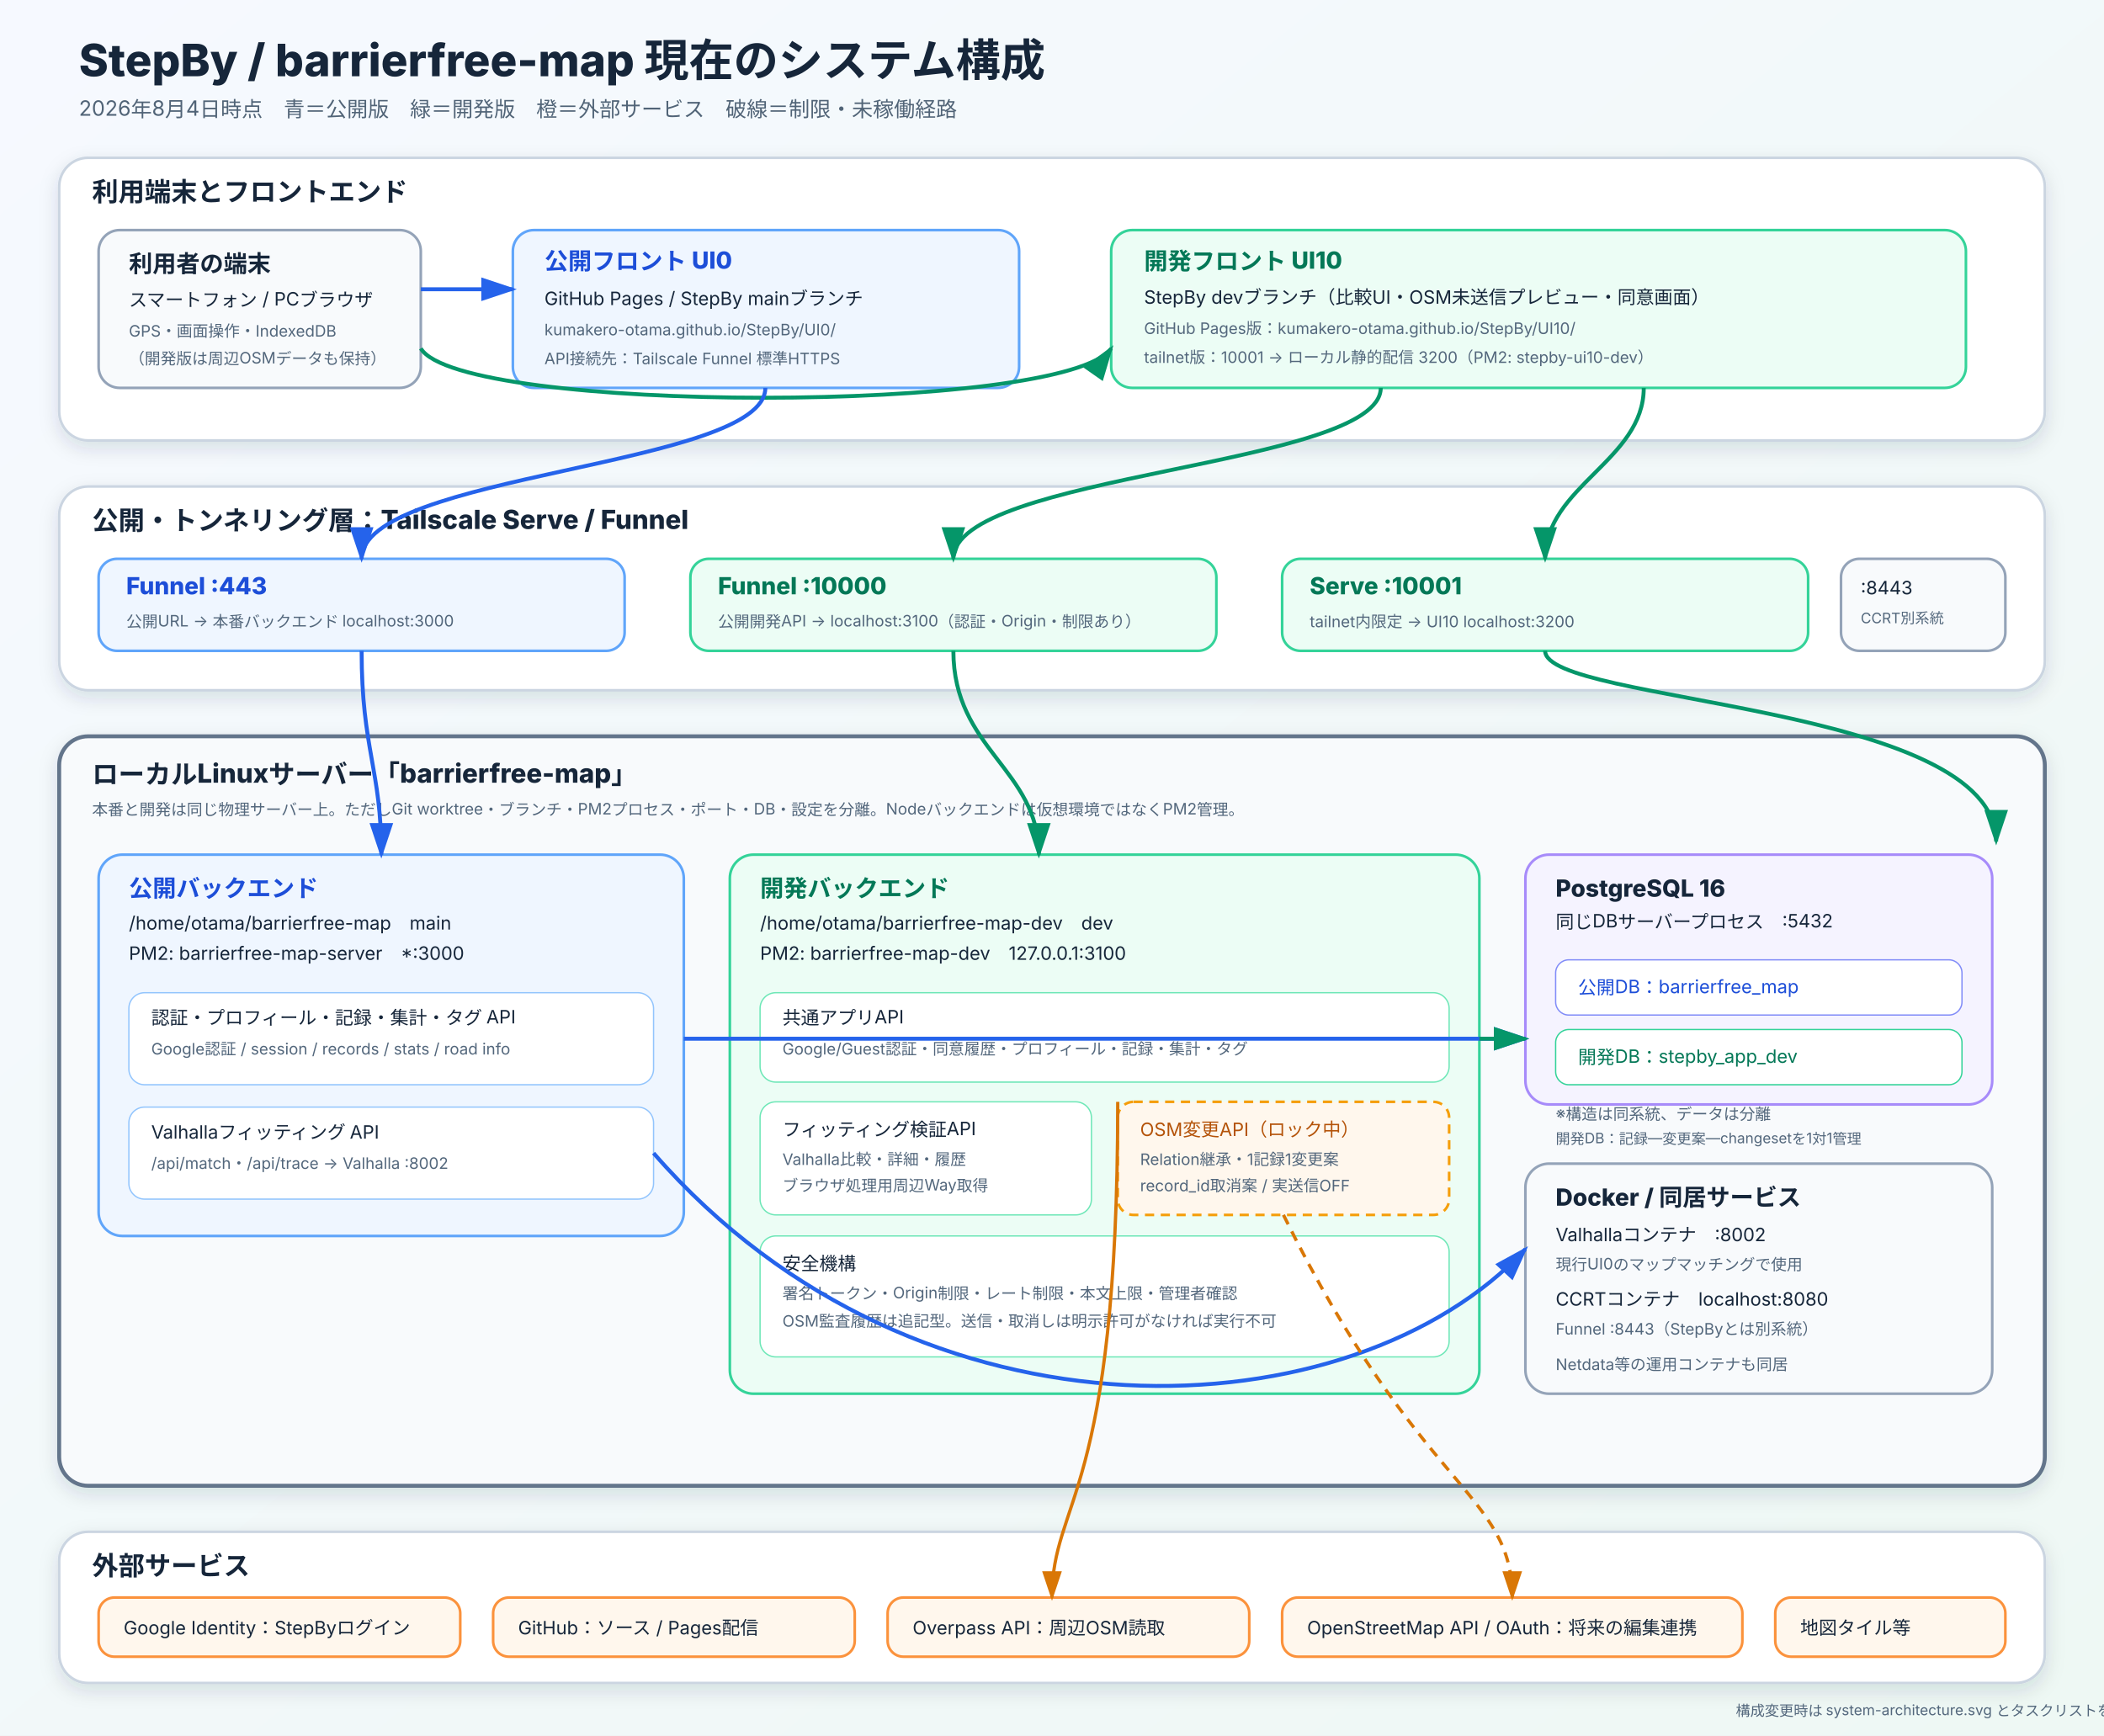
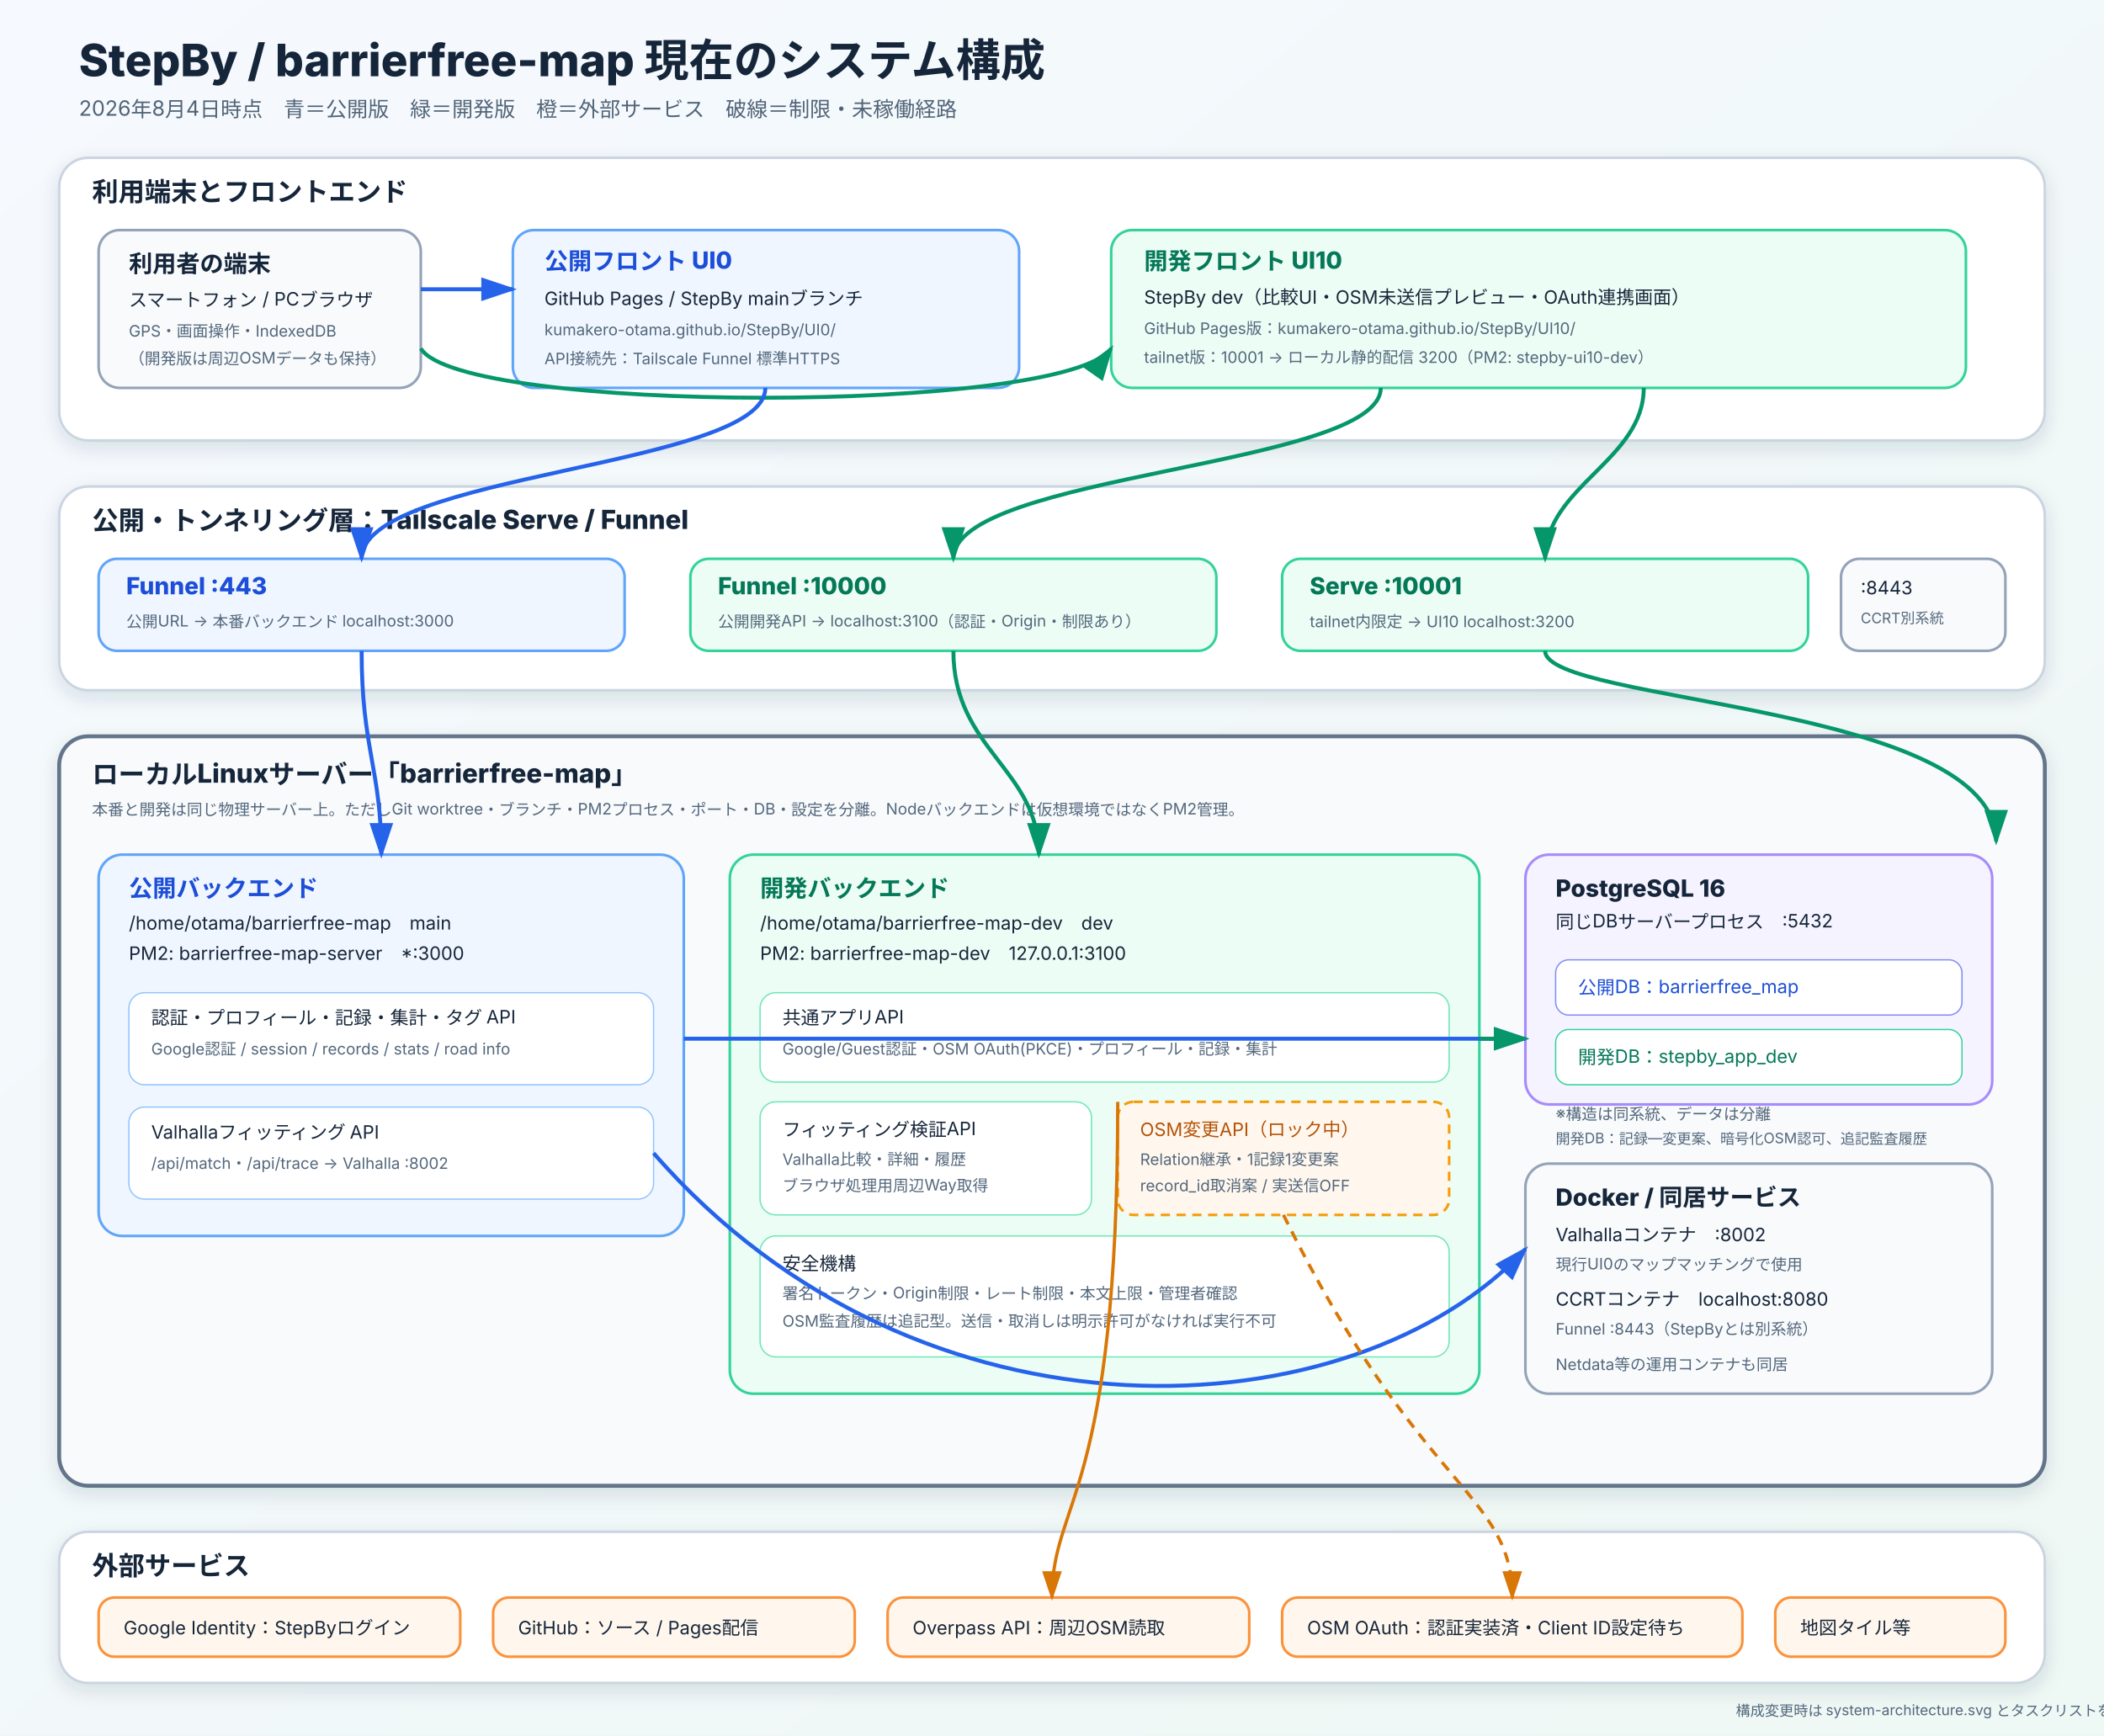
<svg xmlns="http://www.w3.org/2000/svg" width="1600" height="1320" viewBox="0 0 1600 1320" role="img" aria-labelledby="title desc">
  <defs>
    <linearGradient id="bg" x1="0" y1="0" x2="1" y2="1">
      <stop stop-color="#f6f9ff" />
      <stop offset="1" stop-color="#eef8f4" />
    </linearGradient>
    <filter id="shadow" x="-20%" y="-20%" width="140%" height="140%">
      <feDropShadow dx="0" dy="5" stdDeviation="7" flood-color="#19324d" flood-opacity=".13" />
    </filter>
    <marker id="arrowBlue" markerWidth="10" markerHeight="10" refX="8" refY="3" orient="auto">
      <path d="M0,0 L0,6 L9,3 z" fill="#2563eb" />
    </marker>
    <marker id="arrowGreen" markerWidth="10" markerHeight="10" refX="8" refY="3" orient="auto">
      <path d="M0,0 L0,6 L9,3 z" fill="#059669" />
    </marker>
    <marker id="arrowOrange" markerWidth="10" markerHeight="10" refX="8" refY="3" orient="auto">
      <path d="M0,0 L0,6 L9,3 z" fill="#d97706" />
    </marker>
    <marker id="arrowGray" markerWidth="10" markerHeight="10" refX="8" refY="3" orient="auto">
      <path d="M0,0 L0,6 L9,3 z" fill="#64748b" />
    </marker>
    <style>
      text{font-family:-apple-system,BlinkMacSystemFont,"Segoe UI","Noto Sans JP",sans-serif;fill:#16263a}
      .title{font-size:34px;font-weight:800}.subtitle{font-size:16px;fill:#516477}.section{font-size:20px;font-weight:800}.boxTitle{font-size:18px;font-weight:800}.body{font-size:14px}.small{font-size:12px;fill:#53677c}.tiny{font-size:11px;fill:#53677c}.white{fill:#fff}.prodText{fill:#1d4ed8}.devText{fill:#047857}.warnText{fill:#b45309}.muted{fill:#64748b}
      .outer{fill:#fff;stroke:#cbd5e1;stroke-width:2}.prod{fill:#eff6ff;stroke:#60a5fa;stroke-width:2}.dev{fill:#ecfdf5;stroke:#34d399;stroke-width:2}.db{fill:#f5f3ff;stroke:#a78bfa;stroke-width:2}.external{fill:#fff7ed;stroke:#fb923c;stroke-width:2}.infra{fill:#f8fafc;stroke:#94a3b8;stroke-width:2}.locked{fill:#fff7ed;stroke:#f59e0b;stroke-width:2;stroke-dasharray:7 5}.lineProd{fill:none;stroke:#2563eb;stroke-width:3;marker-end:url(#arrowBlue)}.lineDev{fill:none;stroke:#059669;stroke-width:3;marker-end:url(#arrowGreen)}.lineExt{fill:none;stroke:#d97706;stroke-width:2.5;marker-end:url(#arrowOrange)}.lineGray{fill:none;stroke:#64748b;stroke-width:2.5;marker-end:url(#arrowGray)}.dash{stroke-dasharray:8 6}.pill{rx:12;ry:12}
    </style>
  </defs>
  <rect width="1600" height="1320" fill="url(#bg)" />
  <text x="60" y="58" class="title">StepBy / barrierfree-map 現在のシステム構成</text>
  <text x="60" y="88" class="subtitle">2026年8月4日時点　青＝公開版　緑＝開発版　橙＝外部サービス　破線＝制限・未稼働経路</text>
  <rect x="45" y="120" width="1510" height="215" rx="22" class="outer" filter="url(#shadow)" />
  <text x="70" y="153" class="section">利用端末とフロントエンド</text>
  <rect x="75" y="175" width="245" height="120" rx="16" class="infra" />
  <text x="98" y="207" class="boxTitle">利用者の端末</text>
  <text x="98" y="233" class="body">スマートフォン / PCブラウザ</text>
  <text x="98" y="256" class="small">GPS・画面操作・IndexedDB</text>
  <text x="98" y="277" class="small">（開発版は周辺OSMデータも保持）</text>
  <rect x="390" y="175" width="385" height="120" rx="16" class="prod" />
  <text x="414" y="205" class="boxTitle prodText">公開フロント UI0</text>
  <text x="414" y="232" class="body">GitHub Pages / StepBy mainブランチ</text>
  <text x="414" y="255" class="small">kumakero-otama.github.io/StepBy/UI0/</text>
  <text x="414" y="277" class="small">API接続先：Tailscale Funnel 標準HTTPS</text>
  <rect x="845" y="175" width="650" height="120" rx="16" class="dev" />
  <text x="870" y="205" class="boxTitle devText">開発フロント UI10</text>
-   <text x="870" y="231" class="body">StepBy devブランチ（比較UI・OSM未送信プレビュー・同意画面）</text>
+   <text x="870" y="231" class="body">StepBy dev（比較UI・OSM未送信プレビュー・OAuth連携画面）</text>
  <text x="870" y="254" class="small">GitHub Pages版：kumakero-otama.github.io/StepBy/UI10/</text>
  <text x="870" y="276" class="small">tailnet版：10001 → ローカル静的配信 3200（PM2: stepby-ui10-dev）</text>
  <path d="M320 220 H390" class="lineProd" />
  <path d="M320 265 C350 315 810 315 845 265" class="lineDev" />
  <rect x="45" y="370" width="1510" height="155" rx="22" class="outer" filter="url(#shadow)" />
  <text x="70" y="403" class="section">公開・トンネリング層：Tailscale Serve / Funnel</text>
  <rect x="75" y="425" width="400" height="70" rx="14" class="prod" />
  <text x="96" y="452" class="boxTitle prodText">Funnel :443</text>
  <text x="96" y="477" class="small">公開URL → 本番バックエンド localhost:3000</text>
  <rect x="525" y="425" width="400" height="70" rx="14" class="dev" />
  <text x="546" y="452" class="boxTitle devText">Funnel :10000</text>
  <text x="546" y="477" class="small">公開開発API → localhost:3100（認証・Origin・制限あり）</text>
  <rect x="975" y="425" width="400" height="70" rx="14" class="dev" />
  <text x="996" y="452" class="boxTitle devText">Serve :10001</text>
  <text x="996" y="477" class="small">tailnet内限定 → UI10 localhost:3200</text>
  <rect x="1400" y="425" width="125" height="70" rx="14" class="infra" />
  <text x="1415" y="452" class="body">:8443</text>
  <text x="1415" y="474" class="tiny">CCRT別系統</text>
  <rect x="45" y="560" width="1510" height="570" rx="22" fill="#f8fafc" stroke="#64748b" stroke-width="3" filter="url(#shadow)" />
  <text x="70" y="596" class="section">ローカルLinuxサーバー「barrierfree-map」</text>
  <text x="70" y="620" class="small">本番と開発は同じ物理サーバー上。ただしGit worktree・ブランチ・PM2プロセス・ポート・DB・設定を分離。Nodeバックエンドは仮想環境ではなくPM2管理。</text>
  <rect x="75" y="650" width="445" height="290" rx="18" class="prod" />
  <text x="98" y="682" class="boxTitle prodText">公開バックエンド</text>
  <text x="98" y="707" class="body">/home/otama/barrierfree-map　main</text>
  <text x="98" y="730" class="body">PM2: barrierfree-map-server　*:3000</text>
  <rect x="98" y="755" width="399" height="70" rx="12" fill="#fff" stroke="#93c5fd" />
  <text x="115" y="779" class="body">認証・プロフィール・記録・集計・タグ API</text>
  <text x="115" y="802" class="small">Google認証 / session / records / stats / road info</text>
  <rect x="98" y="842" width="399" height="70" rx="12" fill="#fff" stroke="#93c5fd" />
  <text x="115" y="866" class="body">Valhallaフィッティング API</text>
  <text x="115" y="889" class="small">/api/match・/api/trace → Valhalla :8002</text>
  <rect x="555" y="650" width="570" height="410" rx="18" class="dev" />
  <text x="578" y="682" class="boxTitle devText">開発バックエンド</text>
  <text x="578" y="707" class="body">/home/otama/barrierfree-map-dev　dev</text>
  <text x="578" y="730" class="body">PM2: barrierfree-map-dev　127.0.0.1:3100</text>
  <rect x="578" y="755" width="524" height="68" rx="12" fill="#fff" stroke="#6ee7b7" />
  <text x="595" y="779" class="body">共通アプリAPI</text>
-   <text x="595" y="802" class="small">Google/Guest認証・同意履歴・プロフィール・記録・集計・タグ</text>
+   <text x="595" y="802" class="small">Google/Guest認証・OSM OAuth(PKCE)・プロフィール・記録・集計</text>
  <rect x="578" y="838" width="252" height="86" rx="12" fill="#fff" stroke="#6ee7b7" />
  <text x="595" y="864" class="body">フィッティング検証API</text>
  <text x="595" y="886" class="small">Valhalla比較・詳細・履歴</text>
  <text x="595" y="906" class="small">ブラウザ処理用周辺Way取得</text>
  <rect x="850" y="838" width="252" height="86" rx="12" class="locked" />
  <text x="867" y="864" class="body warnText">OSM変更API（ロック中）</text>
  <text x="867" y="886" class="small">Relation継承・1記録1変更案</text>
  <text x="867" y="906" class="small">record_id取消案 / 実送信OFF</text>
  <rect x="578" y="940" width="524" height="92" rx="12" fill="#fff" stroke="#6ee7b7" />
  <text x="595" y="966" class="body">安全機構</text>
  <text x="595" y="988" class="small">署名トークン・Origin制限・レート制限・本文上限・管理者確認</text>
  <text x="595" y="1009" class="small">OSM監査履歴は追記型。送信・取消しは明示許可がなければ実行不可</text>
  <rect x="1160" y="650" width="355" height="190" rx="18" class="db" />
  <text x="1183" y="682" class="boxTitle">PostgreSQL 16</text>
  <text x="1183" y="706" class="body">同じDBサーバープロセス　:5432</text>
  <rect x="1183" y="730" width="309" height="42" rx="10" fill="#fff" stroke="#818cf8" />
  <text x="1200" y="756" class="body prodText">公開DB：barrierfree_map</text>
  <rect x="1183" y="783" width="309" height="42" rx="10" fill="#fff" stroke="#34d399" />
  <text x="1200" y="809" class="body devText">開発DB：stepby_app_dev</text>
  <text x="1183" y="851" class="small">※構造は同系統、データは分離</text>
-   <text x="1183" y="870" class="tiny">開発DB：記録―変更案―changesetを1対1管理</text>
+   <text x="1183" y="870" class="tiny">開発DB：記録―変更案、暗号化OSM認可、追記監査履歴</text>
  <rect x="1160" y="885" width="355" height="175" rx="18" class="infra" />
  <text x="1183" y="917" class="boxTitle">Docker / 同居サービス</text>
  <text x="1183" y="944" class="body">Valhallaコンテナ　:8002</text>
  <text x="1183" y="966" class="small">現行UI0のマップマッチングで使用</text>
  <text x="1183" y="993" class="body">CCRTコンテナ　localhost:8080</text>
  <text x="1183" y="1015" class="small">Funnel :8443（StepByとは別系統）</text>
  <text x="1183" y="1042" class="small">Netdata等の運用コンテナも同居</text>
  <path d="M520 790 H1160" class="lineProd" />
  <path d="M1125 790 H1160" class="lineDev" />
  <path d="M497 877 C700 1110 1030 1090 1160 950" class="lineProd" />
  <rect x="45" y="1165" width="1510" height="115" rx="22" class="outer" filter="url(#shadow)" />
  <text x="70" y="1198" class="section">外部サービス</text>
  <rect x="75" y="1215" width="275" height="45" rx="12" class="external" />
  <text x="94" y="1243" class="body">Google Identity：StepByログイン</text>
  <rect x="375" y="1215" width="275" height="45" rx="12" class="external" />
  <text x="394" y="1243" class="body">GitHub：ソース / Pages配信</text>
  <rect x="675" y="1215" width="275" height="45" rx="12" class="external" />
  <text x="694" y="1243" class="body">Overpass API：周辺OSM読取</text>
  <rect x="975" y="1215" width="350" height="45" rx="12" class="external" />
-   <text x="994" y="1243" class="body">OpenStreetMap API / OAuth：将来の編集連携</text>
+   <text x="994" y="1243" class="body">OSM OAuth：認証実装済・Client ID設定待ち</text>
  <rect x="1350" y="1215" width="175" height="45" rx="12" class="external" />
  <text x="1369" y="1243" class="body">地図タイル等</text>
  <path d="M850 838 C850 1140 800 1140 800 1215" class="lineExt" />
  <path d="M976 924 C1080 1135 1150 1135 1150 1215" class="lineExt dash" />
  <path d="M582 295 C582 355 275 360 275 425" class="lineProd" />
  <path d="M1050 295 C1050 355 725 360 725 425" class="lineDev" />
  <path d="M1250 295 C1250 350 1175 370 1175 425" class="lineDev" />
  <path d="M275 495 C275 570 290 585 290 650" class="lineProd" />
  <path d="M725 495 C725 570 790 585 790 650" class="lineDev" />
  <path d="M1175 495 C1175 535 1518 535 1518 640" class="lineDev" />
  <text x="1320" y="1305" class="tiny">構成変更時は system-architecture.svg とタスクリストを同時更新する</text>
</svg>
